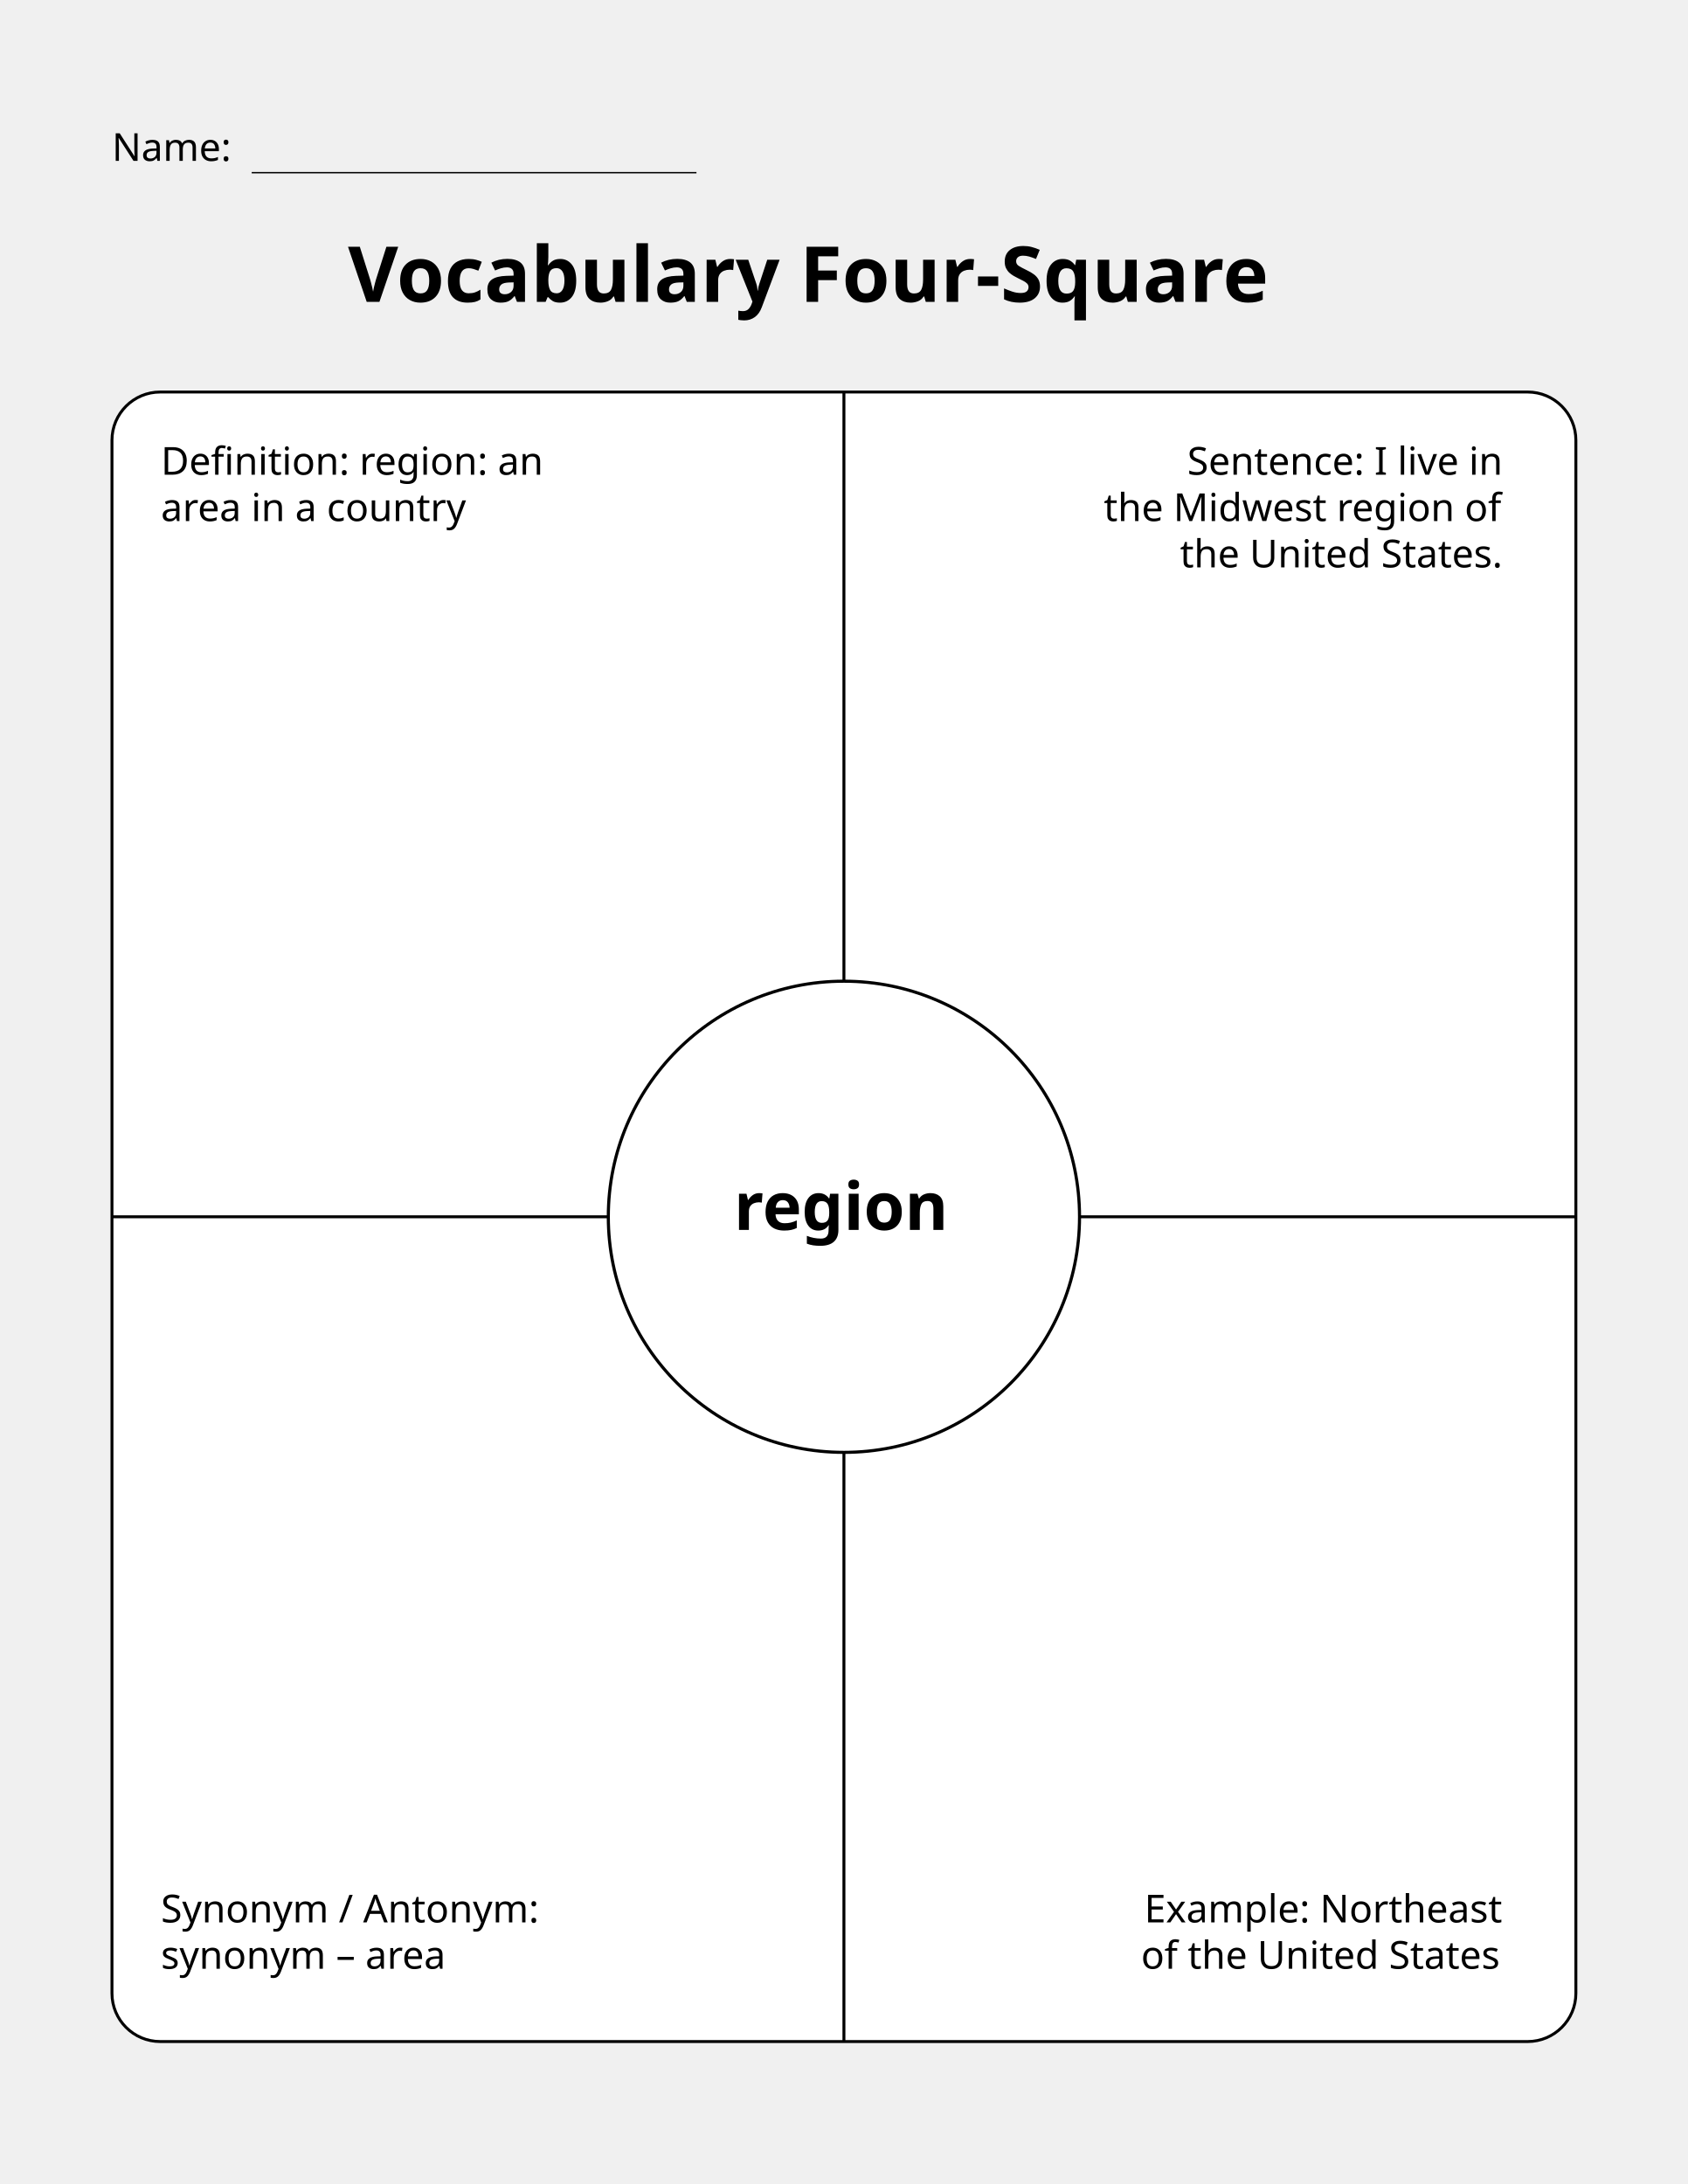
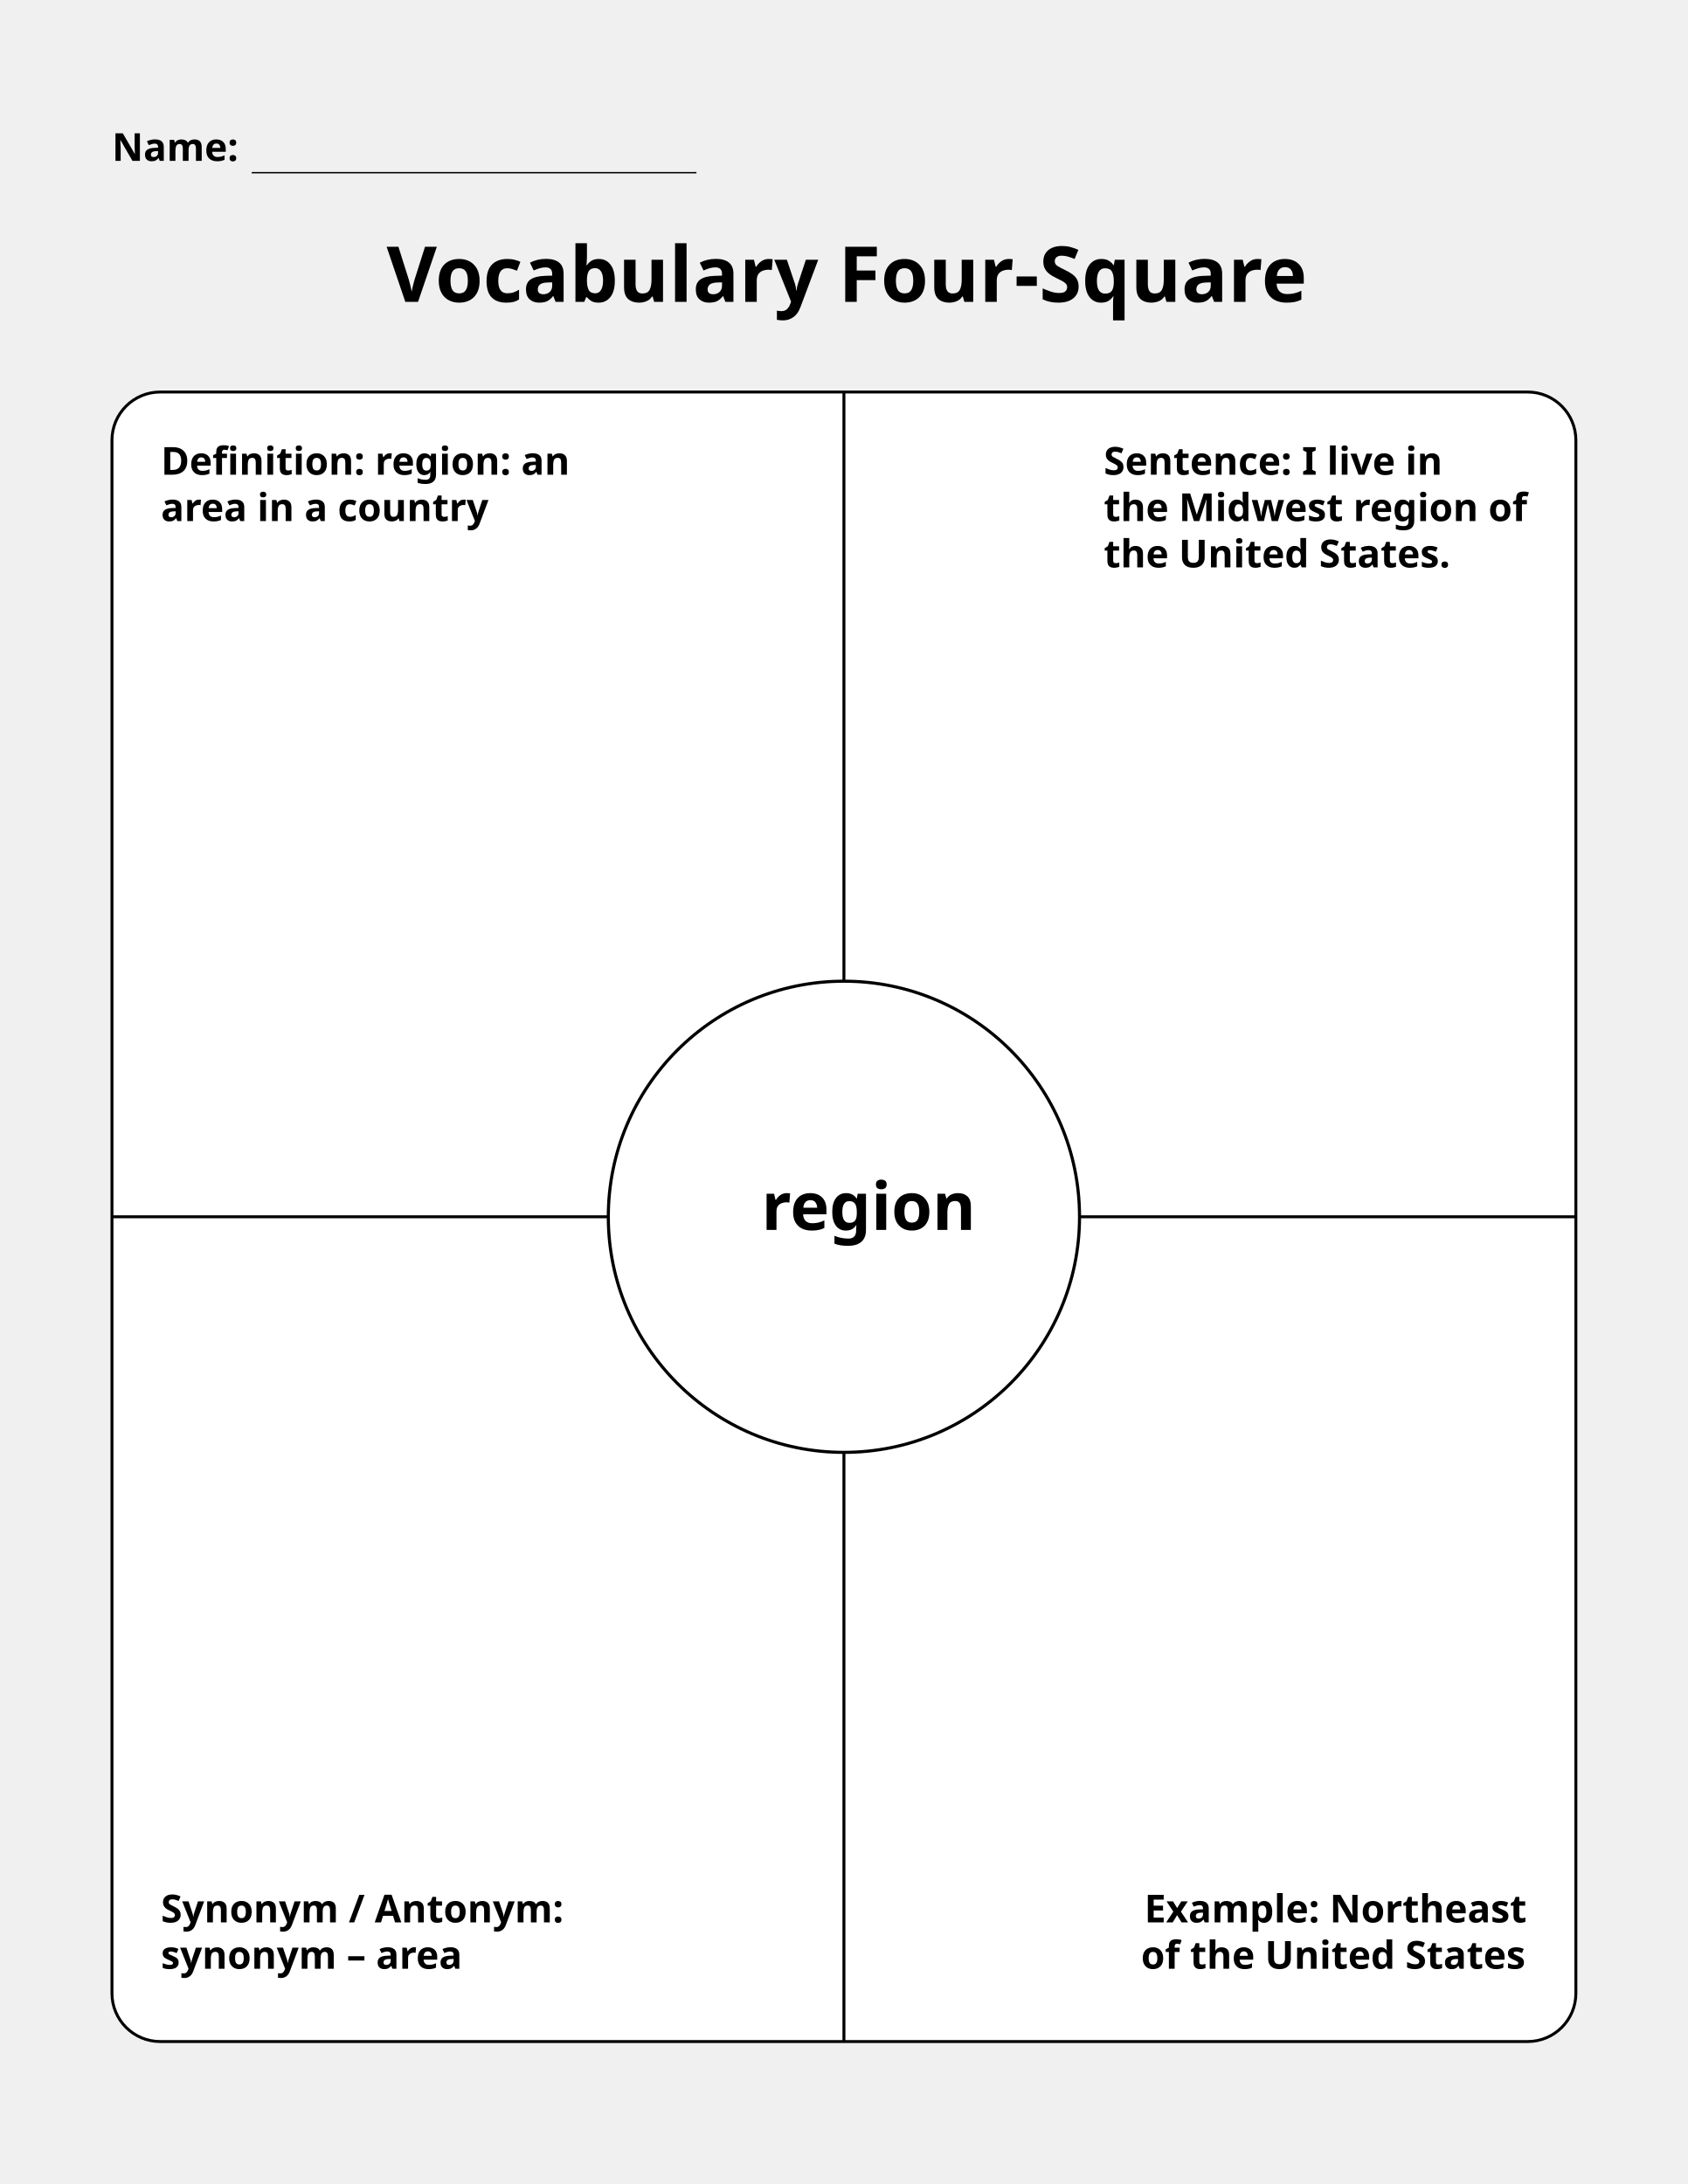
<svg xmlns="http://www.w3.org/2000/svg" version="1.1" x="0px" y="0px" viewBox="0 0 612 792" style="enable-background:new 0 0 612 792;" xml:space="preserve">
  <style type="text/css">
- 	.st0{font-family:'sans-serif';}
- 	.st1{font-size:14px;}
- 	.st2{font-family:'sans-serif'; font-weight:600;}
+ 	.st0{font-family:'sans-serif'; font-weight:600; text-align:left;}
+ 	.st1{font-size:14px; font-family:'sans-serif'; font-weight:600; text-align:left;}
+ 	.st2{font-family:'sans-serif'; font-weight:600; text-align:left;}
	.st3{font-size:28px;}
	.st4{fill:#FFFFFF;}
	.st5{fill:none;stroke:#000000;stroke-width:1.062;stroke-miterlimit:10;}
	.st6{stroke:#000000;stroke-width:0.5;stroke-miterlimit:10;}
	.st7{fill:#FFFFFF;stroke:#000000;stroke-width:1.062;stroke-miterlimit:10;}
	.st8{display:none;fill:#FFFFFF;stroke:#000000;stroke-width:1.131;stroke-miterlimit:10;}
	.st9{fill:#FFFFFF;stroke:#000000;stroke-width:1.131;stroke-miterlimit:10;}
	.st10{font-size:24px;}
</style>
  <g id="Layer_1">
    <text transform="matrix(1 0 0 1 40.5986 58.3419)" class="st0 st1">Name: </text>
-     <text transform="matrix(1 0 0 1 126.186 109.4715)" class="st2 st3">Vocabulary Four-Square</text>
+     <text transform="matrix(1 0 0 1 140.186 109.4715)" class="st2 st3">Vocabulary Four-Square</text>
    <g>
      <g>
        <path class="st4" d="M553.91,740.34H58.09c-9.66,0-17.49-7.83-17.49-17.49v-563.2c0-9.66,7.83-17.49,17.49-17.49h495.82     c9.66,0,17.49,7.83,17.49,17.49v563.2C571.4,732.51,563.57,740.34,553.91,740.34z" />
        <path class="st5" d="M553.91,740.34H58.09c-9.66,0-17.49-7.83-17.49-17.49v-563.2c0-9.66,7.83-17.49,17.49-17.49h495.82     c9.66,0,17.49,7.83,17.49,17.49v563.2C571.4,732.51,563.57,740.34,553.91,740.34z" />
      </g>
    </g>
    <line class="st6" x1="91.27" y1="62.62" x2="252.53" y2="62.62" />
  </g>
  <g id="Layer_2">
    <line class="st7" x1="306" y1="142.16" x2="306" y2="740.34" />
    <line class="st7" x1="40.6" y1="441.25" x2="571.4" y2="441.25" />
    <circle class="st8" cx="306" cy="451.25" r="85.43" />
    <g id="Layer_3">
      <circle class="st9" cx="306" cy="441.25" r="85.43" />
    </g>
-     <text transform="matrix(1 0 0 1 266.0884 446.0146)" class="st2 st10">region</text>
+     <text transform="matrix(1 0 0 1 276.0884 446.0146)" class="st2 st10">region</text>
    <text transform="matrix(1 0 0 1 58.3523 172.1578)">
      <tspan x="0" y="0" class="st0 st1">Definition: region: an</tspan>
      <tspan x="0" y="16.8" class="st0 st1">area in a country</tspan>
    </text>
    <text transform="matrix(1 0 0 1 58.3523 697.1382)">
      <tspan x="0" y="0" class="st0 st1">Synonym / Antonym:</tspan>
      <tspan x="0" y="16.8" class="st0 st1">synonym – area</tspan>
    </text>
    <text transform="matrix(1 0 0 1 430.4914 172.1578)">
-       <tspan x="0" y="0" class="st0 st1">Sentence: I live in</tspan>
+       <tspan x="-30.27" y="0" class="st0 st1">Sentence: I live in</tspan>
      <tspan x="-30.27" y="16.8" class="st0 st1">the Midwest region of</tspan>
-       <tspan x="-2.63" y="33.6" class="st0 st1">the United States.</tspan>
+       <tspan x="-30.27" y="33.6" class="st0 st1">the United States.</tspan>
    </text>
    <text transform="matrix(1 0 0 1 414.9367 697.1382)">
      <tspan x="0" y="0" class="st0 st1">Example: Northeast</tspan>
      <tspan x="-1.2" y="16.8" class="st0 st1">of the United States</tspan>
    </text>
  </g>
</svg>
